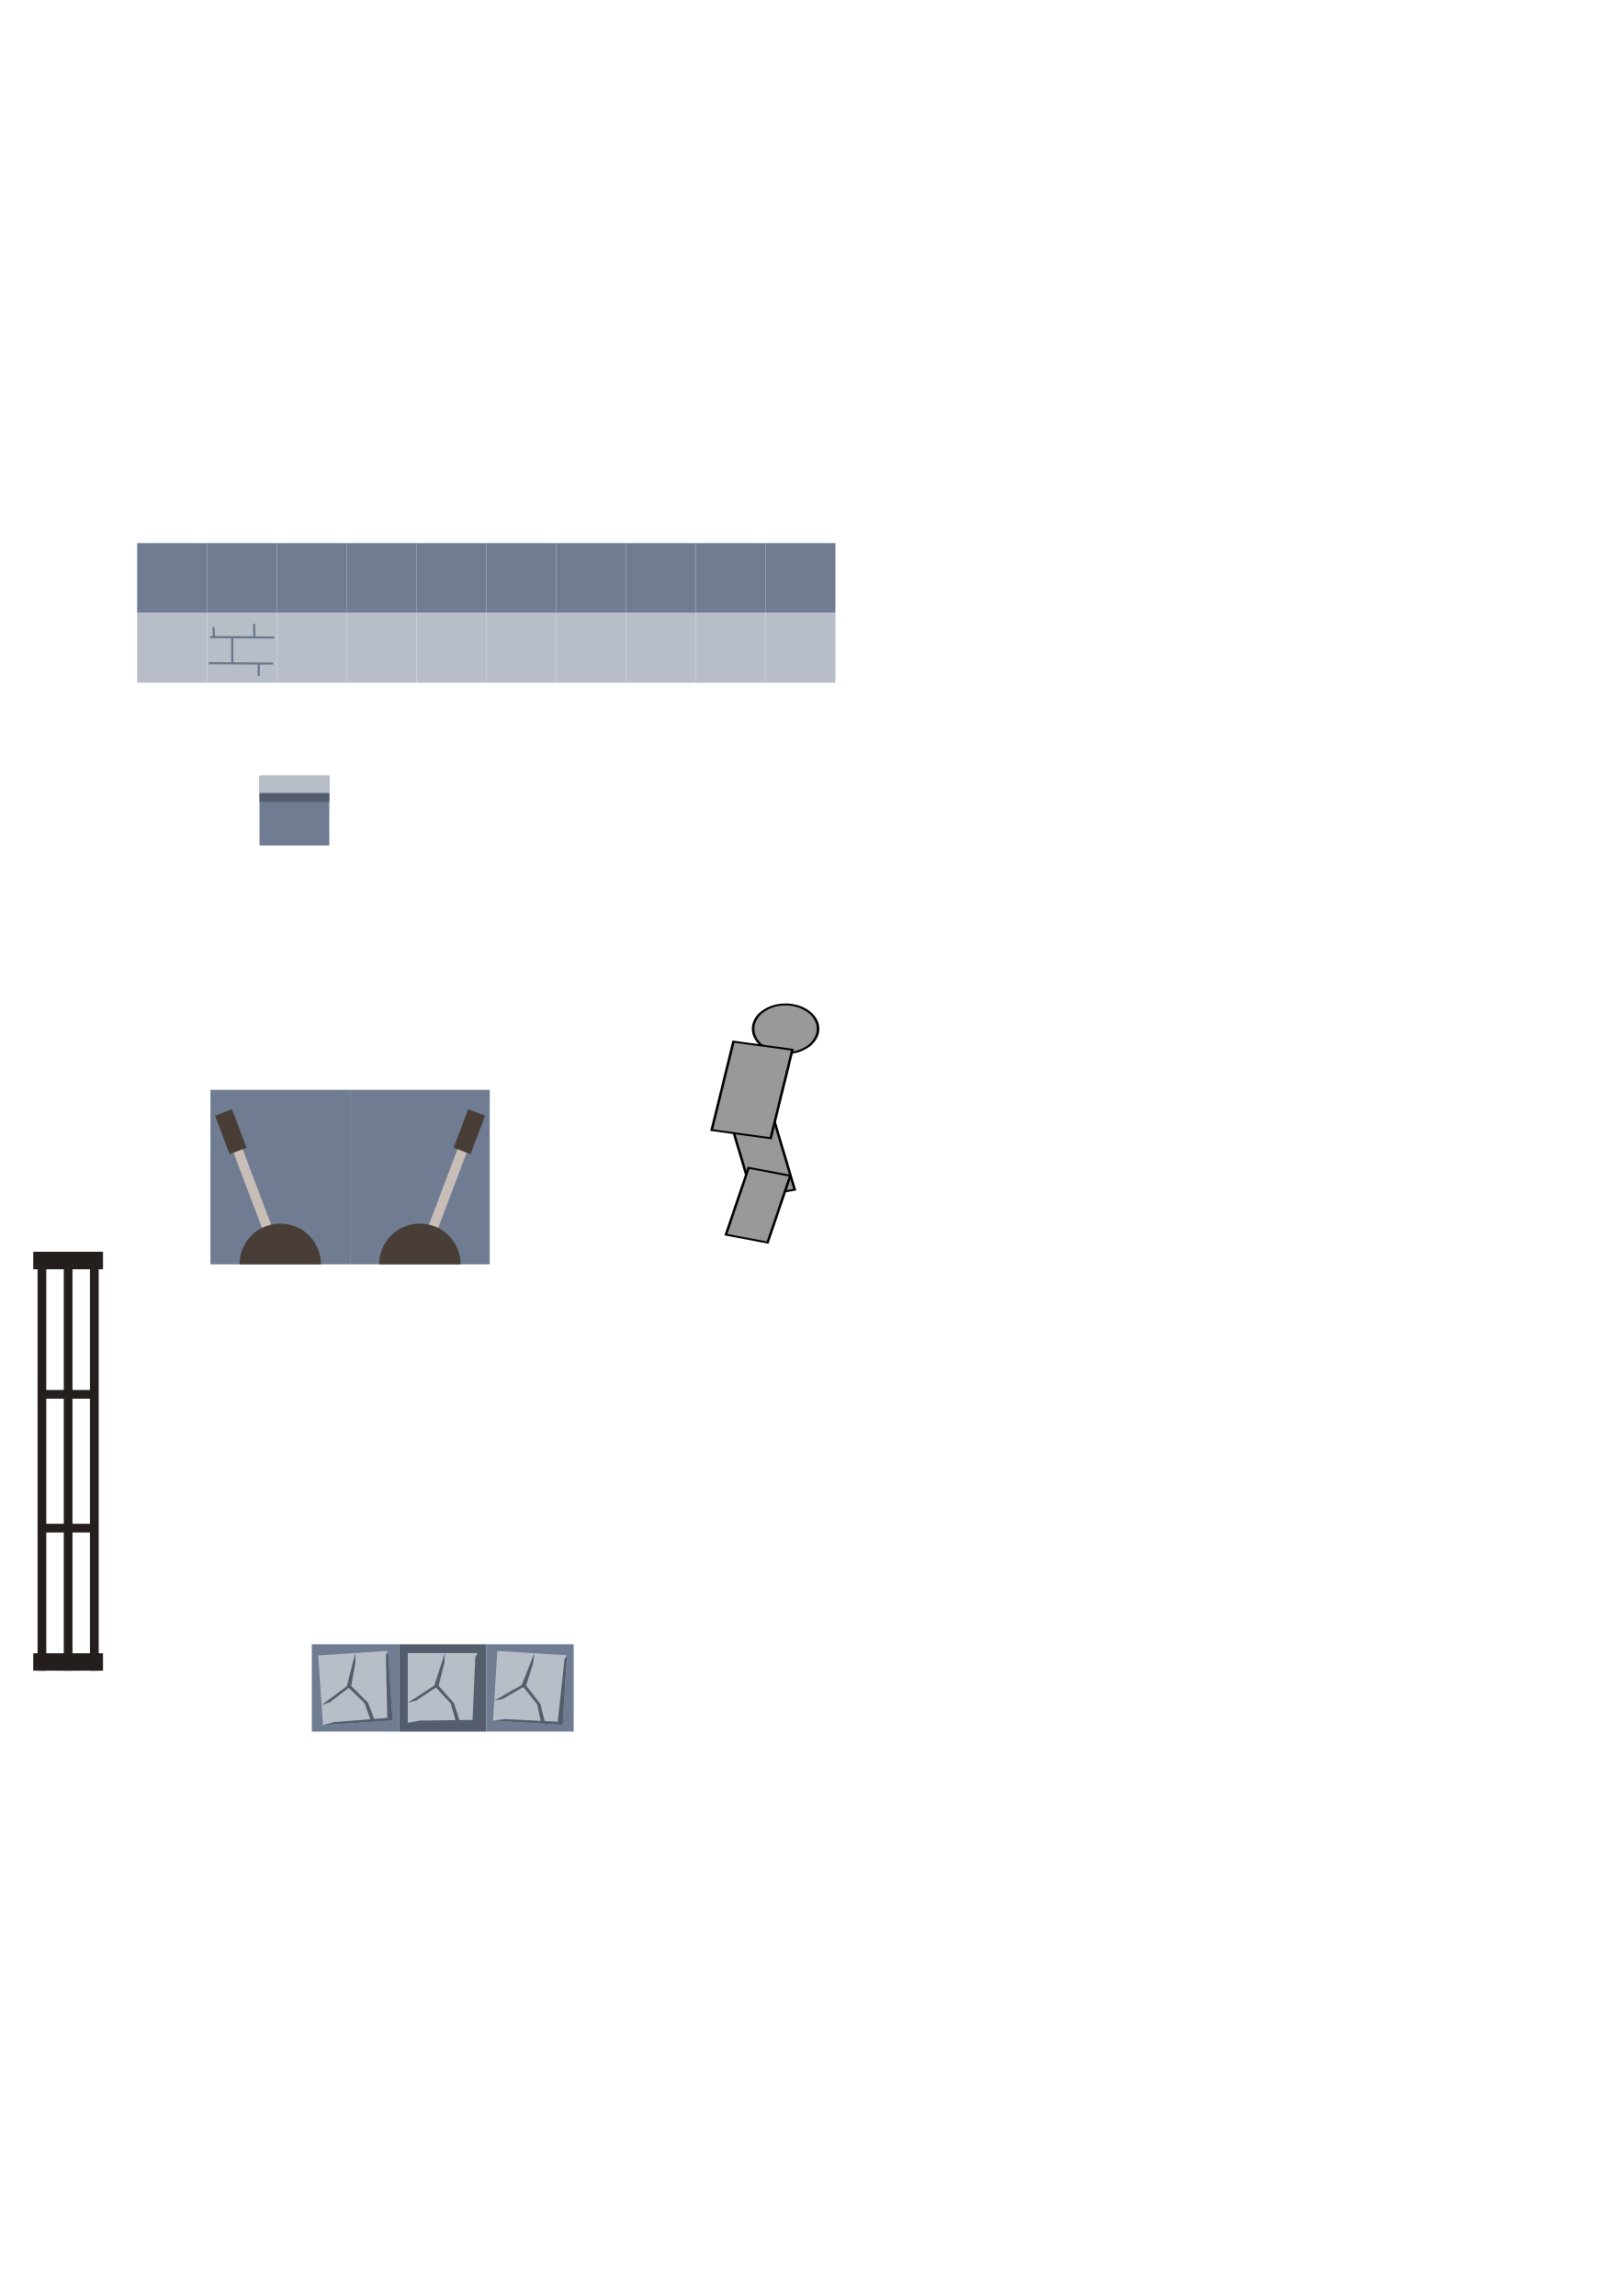
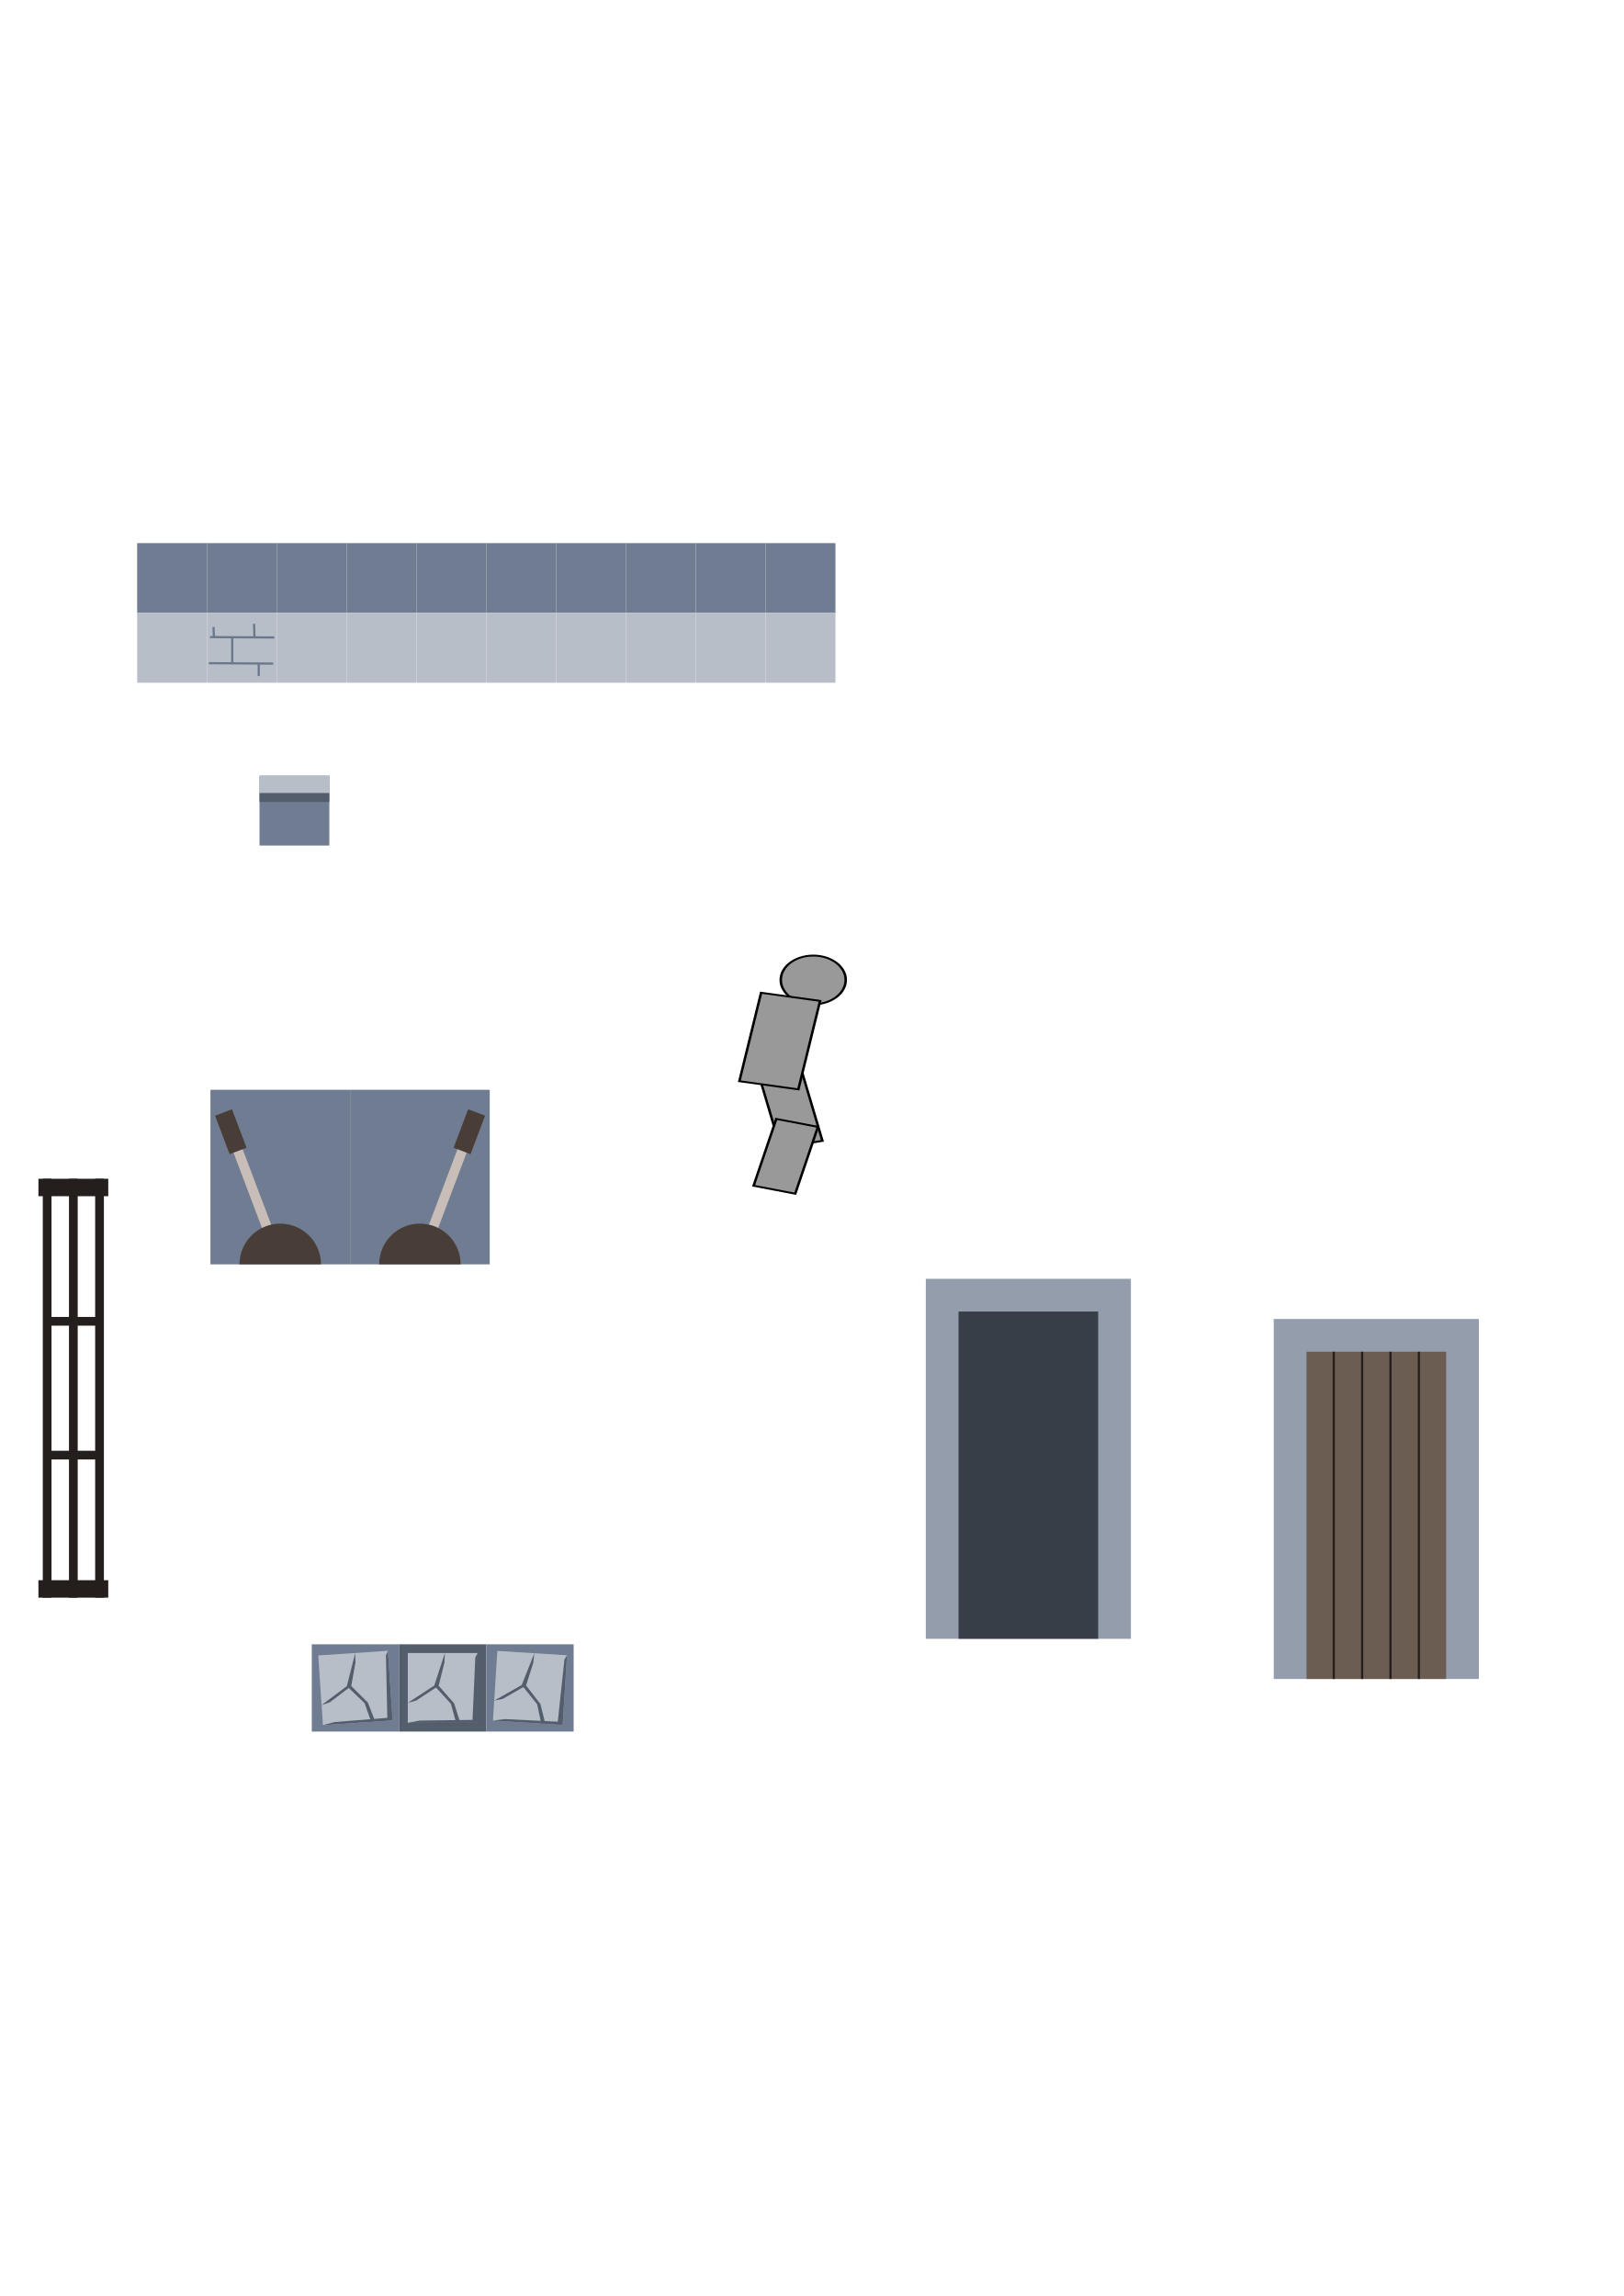
<svg xmlns="http://www.w3.org/2000/svg" width="744.094" height="1052.362" id="svg2" version="1.1">
  <defs id="defs4" />
  <g id="layer1">
    <path style="color:#000000;fill:#6f7c91;stroke:none;stroke-width:1;marker:none;visibility:visible;display:inline;overflow:visible;enable-background:accumulate" d="m 62.857,248.934 32,0 0,32 -32,0 z" id="rect2985" />
    <path id="path2988" d="m 94.857,248.934 32,0 0,32 -32,0 z" style="color:#000000;fill:#6f7c91;stroke:none;stroke-width:1;marker:none;visibility:visible;display:inline;overflow:visible;enable-background:accumulate" />
    <path style="color:#000000;fill:#6f7c91;stroke:none;stroke-width:1;marker:none;visibility:visible;display:inline;overflow:visible;enable-background:accumulate" d="m 126.857,248.934 32,0 0,32 -32,0 z" id="path2990" />
    <path id="path2992" d="m 158.857,248.934 32,0 0,32 -32,0 z" style="color:#000000;fill:#6f7c91;stroke:none;stroke-width:1;marker:none;visibility:visible;display:inline;overflow:visible;enable-background:accumulate" />
    <path style="color:#000000;fill:#6f7c91;stroke:none;stroke-width:1;marker:none;visibility:visible;display:inline;overflow:visible;enable-background:accumulate" d="m 190.857,248.934 32,0 0,32 -32,0 z" id="path2994" />
    <path id="path2996" d="m 222.857,248.934 32,0 0,32 -32,0 z" style="color:#000000;fill:#6f7c91;stroke:none;stroke-width:1;marker:none;visibility:visible;display:inline;overflow:visible;enable-background:accumulate" />
    <path style="color:#000000;fill:#6f7c91;stroke:none;stroke-width:1;marker:none;visibility:visible;display:inline;overflow:visible;enable-background:accumulate" d="m 254.857,248.934 32,0 0,32 -32,0 z" id="path2998" />
    <path id="path3000" d="m 286.857,248.934 32,0 0,32 -32,0 z" style="color:#000000;fill:#6f7c91;stroke:none;stroke-width:1;marker:none;visibility:visible;display:inline;overflow:visible;enable-background:accumulate" />
    <path style="color:#000000;fill:#6f7c91;stroke:none;stroke-width:1;marker:none;visibility:visible;display:inline;overflow:visible;enable-background:accumulate" d="m 318.857,248.934 32,0 0,32 -32,0 z" id="path3002" />
    <path id="path3004" d="m 350.857,248.934 32,0 0,32 -32,0 z" style="color:#000000;fill:#6f7c91;stroke:none;stroke-width:1;marker:none;visibility:visible;display:inline;overflow:visible;enable-background:accumulate" />
    <path id="path3006" d="m 62.857,280.934 32,0 0,32 -32,0 z" style="color:#000000;fill:#b7bec8;stroke:none;stroke-width:1;marker:none;visibility:visible;display:inline;overflow:visible;enable-background:accumulate" />
    <path style="color:#000000;fill:#b7bec8;stroke:none;stroke-width:1;marker:none;visibility:visible;display:inline;overflow:visible;enable-background:accumulate" d="m 94.857,280.934 32,0 0,32 -32,0 z" id="path3008" />
    <path id="path3010" d="m 126.857,280.934 32,0 0,32 -32,0 z" style="color:#000000;fill:#b7bec8;stroke:none;stroke-width:1;marker:none;visibility:visible;display:inline;overflow:visible;enable-background:accumulate" />
    <path style="color:#000000;fill:#b7bec8;stroke:none;stroke-width:1;marker:none;visibility:visible;display:inline;overflow:visible;enable-background:accumulate" d="m 158.857,280.934 32,0 0,32 -32,0 z" id="path3012" />
    <path id="path3014" d="m 190.857,280.934 32,0 0,32 -32,0 z" style="color:#000000;fill:#b7bec8;stroke:none;stroke-width:1;marker:none;visibility:visible;display:inline;overflow:visible;enable-background:accumulate" />
    <path style="color:#000000;fill:#b7bec8;stroke:none;stroke-width:1;marker:none;visibility:visible;display:inline;overflow:visible;enable-background:accumulate" d="m 222.857,280.934 32,0 0,32 -32,0 z" id="path3016" />
    <path id="path3018" d="m 254.857,280.934 32,0 0,32 -32,0 z" style="color:#000000;fill:#b7bec8;stroke:none;stroke-width:1;marker:none;visibility:visible;display:inline;overflow:visible;enable-background:accumulate" />
    <path style="color:#000000;fill:#b7bec8;stroke:none;stroke-width:1;marker:none;visibility:visible;display:inline;overflow:visible;enable-background:accumulate" d="m 286.857,280.934 32,0 0,32 -32,0 z" id="path3020" />
    <path id="path3022" d="m 318.857,280.934 32,0 0,32 -32,0 z" style="color:#000000;fill:#b7bec8;stroke:none;stroke-width:1;marker:none;visibility:visible;display:inline;overflow:visible;enable-background:accumulate" />
    <path style="color:#000000;fill:#b7bec8;stroke:none;stroke-width:1;marker:none;visibility:visible;display:inline;overflow:visible;enable-background:accumulate" d="m 350.857,280.934 32,0 0,32 -32,0 z" id="path3024" />
    <path style="fill:#535d6c;stroke:#6b788c;stroke-width:1px;stroke-linecap:butt;stroke-linejoin:miter;stroke-opacity:1" d="m 96.25,292.005 29.464,0.179" id="path3026" />
    <path style="fill:#535d6c;stroke:#6b788c;stroke-width:1px;stroke-linecap:butt;stroke-linejoin:miter;stroke-opacity:1" d="m 95.714,303.969 29.464,0.179" id="path3028" />
    <path style="fill:#535d6c;stroke:#6b788c;stroke-width:1px;stroke-linecap:butt;stroke-linejoin:miter;stroke-opacity:1" d="m 106.429,292.005 0,11.964" id="path3030" />
    <path style="fill:#535d6c;stroke:#6b788c;stroke-width:1px;stroke-linecap:butt;stroke-linejoin:miter;stroke-opacity:1" d="m 116.429,285.934 0.179,6.071" id="path3032" />
    <path style="fill:#535d6c;stroke:#6b788c;stroke-width:1px;stroke-linecap:butt;stroke-linejoin:miter;stroke-opacity:1" d="m 118.571,304.326 0,5.536" id="path3034" />
    <path style="fill:#535d6c;stroke:#6b788c;stroke-width:1px;stroke-linecap:butt;stroke-linejoin:miter;stroke-opacity:1" d="m 97.857,287.362 0.179,4.643" id="path3036" />
    <path id="path3065" d="m 118.929,355.541 32,0 0,32 -32,0 z" style="color:#000000;fill:#6f7c91;stroke:none;stroke-width:1;marker:none;visibility:visible;display:inline;overflow:visible;enable-background:accumulate" />
    <g id="g3837">
      <path style="color:#000000;fill:#b7bec8;stroke:none;stroke-width:1;marker:none;visibility:visible;display:inline;overflow:visible;enable-background:accumulate" d="m 118.929,355.541 32,0 0,8 -32,0 z" id="path3006-1" />
      <path id="path3067" d="m 118.929,363.541 32,0 0,4 -32,0 z" style="color:#000000;fill:#535d6c;stroke:none;stroke-width:1;marker:none;visibility:visible;display:inline;overflow:visible;enable-background:accumulate" />
    </g>
    <g id="g4643">
      <rect y="499.505" x="96.429" height="80" width="64" id="rect4439" style="color:#000000;fill:#6f7c91;fill-opacity:1;fill-rule:nonzero;stroke:none;stroke-width:1;marker:none;visibility:visible;display:inline;overflow:visible;enable-background:accumulate" />
      <rect transform="scale(-1,1)" style="color:#000000;fill:#6f7c91;fill-opacity:1;fill-rule:nonzero;stroke:none;stroke-width:1;marker:none;visibility:visible;display:inline;overflow:visible;enable-background:accumulate" id="rect4629" width="64" height="80" x="-224.429" y="499.505" />
    </g>
    <g id="g4567" transform="matrix(0.7290027,-0.1614502,0.1614502,0.7290027,-118.4479,176.2686)">
      <g id="g4593">
        <g id="g4597" transform="matrix(0.9897004,-0.1431538,0.1431538,0.9897004,-83.6847,35.63573)">
          <rect y="521.026" x="203.546" height="62.625" width="6" id="rect4563" style="color:#000000;fill:#c8beb7;fill-opacity:1;fill-rule:nonzero;stroke:none;stroke-width:1;marker:none;visibility:visible;display:inline;overflow:visible;enable-background:accumulate" />
          <rect y="499.304" x="200.99" height="25.254" width="11.112" id="rect4565" style="color:#000000;fill:#483e37;fill-opacity:1;fill-rule:nonzero;stroke:none;stroke-width:1;marker:none;visibility:visible;display:inline;overflow:visible;enable-background:accumulate" />
        </g>
      </g>
    </g>
    <path style="color:#000000;fill:#483e37;fill-opacity:1;fill-rule:nonzero;stroke:none;stroke-width:1;marker:none;visibility:visible;display:inline;overflow:visible;enable-background:accumulate" id="path4441" d="m 213.142,557.893 a 28.789,28.789 0 0 1 57.579,0 l -28.789,0 z" transform="matrix(0.648388,0,0,0.648388,-28.43693,217.7742)" />
-     <g id="g3911" transform="matrix(0.6590554,0,0,0.4942915,212.7102,198.5946)">
-       <rect transform="matrix(0.9760893,-0.21737,0.21737,0.9760893,0,0)" style="color:#000000;fill:#999999;fill-opacity:1;fill-rule:nonzero;stroke:#000000;stroke-width:1.752;stroke-miterlimit:4;stroke-opacity:1;stroke-dasharray:none;marker:none;visibility:visible;display:inline;overflow:visible;enable-background:accumulate" id="rect3913" width="29.889" height="63.948" x="42.029" y="670.663" />
-       <path transform="translate(9.755304,9.707141)" d="m 236.33,542.516 c 0,12.476 -10.114,22.59 -22.59,22.59 -12.476,0 -22.59,-10.114 -22.59,-22.59 0,-12.476 10.114,-22.59 22.59,-22.59 12.476,0 22.59,10.114 22.59,22.59 z" id="path3915" style="color:#000000;fill:#999999;fill-opacity:1;fill-rule:nonzero;stroke:#000000;stroke-width:1.752;stroke-linecap:square;stroke-linejoin:round;stroke-miterlimit:4;stroke-opacity:1;stroke-dasharray:none;stroke-dashoffset:0;marker:none;visibility:visible;display:inline;overflow:visible;enable-background:accumulate" />
-       <rect transform="matrix(0.9834817,0.1810075,-0.1810075,0.9834817,0,0)" y="520.898" x="286.241" height="83.41" width="41.705" id="rect3917" style="color:#000000;fill:#999999;fill-opacity:1;fill-rule:nonzero;stroke:#000000;stroke-width:1.752;stroke-miterlimit:4;stroke-opacity:1;stroke-dasharray:none;marker:none;visibility:visible;display:inline;overflow:visible;enable-background:accumulate" />
-       <rect transform="matrix(0.9691105,0.2466269,-0.2466269,0.9691105,0,0)" y="611.285" x="359.659" height="63.948" width="29.889" id="rect3919" style="color:#000000;fill:#999999;fill-opacity:1;fill-rule:nonzero;stroke:#000000;stroke-width:1.752;stroke-miterlimit:4;stroke-opacity:1;stroke-dasharray:none;marker:none;visibility:visible;display:inline;overflow:visible;enable-background:accumulate" />
-     </g>
    <g transform="matrix(-0.7290027,-0.1614502,-0.1614502,0.7290027,439.3051,176.2686)" id="g4631">
      <g id="g4633">
        <g transform="matrix(0.9897004,-0.1431538,0.1431538,0.9897004,-83.6847,35.63573)" id="g4635">
          <rect style="color:#000000;fill:#c8beb7;fill-opacity:1;fill-rule:nonzero;stroke:none;stroke-width:1;marker:none;visibility:visible;display:inline;overflow:visible;enable-background:accumulate" id="rect4637" width="6" height="62.625" x="203.546" y="521.026" />
          <rect style="color:#000000;fill:#483e37;fill-opacity:1;fill-rule:nonzero;stroke:none;stroke-width:1;marker:none;visibility:visible;display:inline;overflow:visible;enable-background:accumulate" id="rect4639" width="11.112" height="25.254" x="200.99" y="499.304" />
        </g>
      </g>
    </g>
    <path transform="matrix(-0.648388,0,0,0.648388,349.2941,217.7742)" d="m 213.142,557.893 a 28.789,28.789 0 0 1 57.579,0 l -28.789,0 z" id="path4641" style="color:#000000;fill:#483e37;fill-opacity:1;fill-rule:nonzero;stroke:none;stroke-width:1;marker:none;visibility:visible;display:inline;overflow:visible;enable-background:accumulate" />
-     <g id="g4668">
+     <g id="g4668" transform="translate(2.391273,-33.47782)">
      <rect style="color:#000000;fill:#241f1c;fill-opacity:1;stroke:none;stroke-width:1;marker:none;visibility:visible;display:inline;overflow:visible;enable-background:accumulate" id="rect4649" width="4" height="192" x="17.218" y="573.757" />
      <rect y="573.757" x="29.218" height="192" width="4" id="rect4651" style="color:#000000;fill:#241f1c;fill-opacity:1;stroke:none;stroke-width:1;marker:none;visibility:visible;display:inline;overflow:visible;enable-background:accumulate" />
      <rect style="color:#000000;fill:#241f1c;fill-opacity:1;stroke:none;stroke-width:1;marker:none;visibility:visible;display:inline;overflow:visible;enable-background:accumulate" id="rect4653" width="4" height="192" x="41.218" y="573.757" />
      <rect style="color:#000000;fill:#241f1c;fill-opacity:1;stroke:none;stroke-width:1;marker:none;visibility:visible;display:inline;overflow:visible;enable-background:accumulate" id="rect4655" width="32" height="8" x="15.218" y="757.757" />
      <rect y="573.757" x="15.218" height="8" width="32" id="rect4657" style="color:#000000;fill:#241f1c;fill-opacity:1;stroke:none;stroke-width:1;marker:none;visibility:visible;display:inline;overflow:visible;enable-background:accumulate" />
      <rect y="698.424" x="18.6" height="4" width="25.236" id="rect4664" style="color:#000000;fill:#241f1c;fill-opacity:1;stroke:none;stroke-width:1;marker:none;visibility:visible;display:inline;overflow:visible;enable-background:accumulate" />
      <rect style="color:#000000;fill:#241f1c;fill-opacity:1;stroke:none;stroke-width:1;marker:none;visibility:visible;display:inline;overflow:visible;enable-background:accumulate" id="rect4666" width="24.814" height="4" x="18.177" y="637.09" />
    </g>
    <g id="g4731">
      <rect y="753.657" x="142.88" height="40" width="40" id="rect4687" style="color:#000000;fill:#6f7c91;fill-opacity:1;fill-rule:nonzero;stroke:none;stroke-width:1;marker:none;visibility:visible;display:inline;overflow:visible;enable-background:accumulate" />
      <rect style="color:#000000;fill:#535d6c;fill-opacity:1;fill-rule:nonzero;stroke:none;stroke-width:1;marker:none;visibility:visible;display:inline;overflow:visible;enable-background:accumulate" id="rect4695" width="40" height="40" x="182.88" y="753.657" />
      <rect y="753.657" x="222.88" height="40" width="40" id="rect4707" style="color:#000000;fill:#6f7c91;fill-opacity:1;fill-rule:nonzero;stroke:none;stroke-width:1;marker:none;visibility:visible;display:inline;overflow:visible;enable-background:accumulate" />
    </g>
    <g id="g4689" transform="matrix(0.9977674,-0.06678497,0.06678497,0.9977674,-138.0627,107.9492)">
      <path id="path4677" d="m 239.811,668.32 32,0 0,32 -32,0 z" style="color:#000000;fill:#b7bec8;stroke:none;stroke-width:1;marker:none;visibility:visible;display:inline;overflow:visible;enable-background:accumulate" />
      <path id="path4681" d="m 271.811,668.32 0,32 -32,0 5.367,-1.036 24.306,-0.317 1.268,-28.639 z" style="fill:#535d6c;fill-opacity:1;stroke:none" />
      <path id="path4683" d="m 256.803,668.32 -4.861,14.901 -12.131,7.926 3.887,-1.057 10.251,-6.764 2.642,-10.568 z" style="fill:#535d6c;fill-opacity:1;stroke:none" />
      <path id="path4685" d="m 253.95,683.327 7.081,8.032 2.426,7.688 -1.475,1.274 -2.431,-8.75 -7.609,-8.349 z" style="fill:#535d6c;fill-opacity:1;stroke:none" />
    </g>
    <g transform="translate(-52.93153,89.33703)" id="g4697">
      <path style="color:#000000;fill:#b7bec8;stroke:none;stroke-width:1;marker:none;visibility:visible;display:inline;overflow:visible;enable-background:accumulate" d="m 239.811,668.32 32,0 0,32 -32,0 z" id="path4699" />
      <path style="fill:#535d6c;fill-opacity:1;stroke:none" d="m 271.811,668.32 0,32 -32,0 5.367,-1.036 24.306,-0.317 1.268,-28.639 z" id="path4701" />
      <path style="fill:#535d6c;fill-opacity:1;stroke:none" d="m 256.803,668.32 -4.861,14.901 -12.131,7.926 3.887,-1.057 10.251,-6.764 2.642,-10.568 z" id="path4703" />
      <path style="fill:#535d6c;fill-opacity:1;stroke:none" d="m 253.95,683.327 7.081,8.032 2.426,7.688 -1.475,1.274 -2.431,-8.75 -7.609,-8.349 z" id="path4705" />
    </g>
    <g id="g4709" transform="matrix(0.99805,0.06241919,-0.06241919,0.99805,30.28198,74.70387)">
      <path id="path4711" d="m 239.811,668.32 32,0 0,32 -32,0 z" style="color:#000000;fill:#b7bec8;stroke:none;stroke-width:1;marker:none;visibility:visible;display:inline;overflow:visible;enable-background:accumulate" />
      <path id="path4713" d="m 271.811,668.32 0,32 -32,0 5.367,-1.036 24.306,-0.317 1.268,-28.639 z" style="fill:#535d6c;fill-opacity:1;stroke:none" />
      <path id="path4715" d="m 256.803,668.32 -4.861,14.901 -12.131,7.926 3.887,-1.057 10.251,-6.764 2.642,-10.568 z" style="fill:#535d6c;fill-opacity:1;stroke:none" />
      <path id="path4717" d="m 253.95,683.327 7.081,8.032 2.426,7.688 -1.475,1.274 -2.431,-8.75 -7.609,-8.349 z" style="fill:#535d6c;fill-opacity:1;stroke:none" />
    </g>
+     <g id="g3911" transform="matrix(0.6590554,0,0,0.4942915,225.3918,176.1903)">
+       <rect transform="matrix(0.9760893,-0.21737,0.21737,0.9760893,0,0)" style="color:#000000;fill:#999999;fill-opacity:1;fill-rule:nonzero;stroke:#000000;stroke-width:1.752;stroke-miterlimit:4;stroke-opacity:1;stroke-dasharray:none;marker:none;visibility:visible;display:inline;overflow:visible;enable-background:accumulate" id="rect3913" width="29.889" height="63.948" x="42.029" y="670.663" />
+       <path transform="translate(9.755304,9.707141)" d="m 236.33,542.516 c 0,12.476 -10.114,22.59 -22.59,22.59 -12.476,0 -22.59,-10.114 -22.59,-22.59 0,-12.476 10.114,-22.59 22.59,-22.59 12.476,0 22.59,10.114 22.59,22.59 z" id="path3915" style="color:#000000;fill:#999999;fill-opacity:1;fill-rule:nonzero;stroke:#000000;stroke-width:1.752;stroke-linecap:square;stroke-linejoin:round;stroke-miterlimit:4;stroke-opacity:1;stroke-dasharray:none;stroke-dashoffset:0;marker:none;visibility:visible;display:inline;overflow:visible;enable-background:accumulate" />
+       <rect transform="matrix(0.9834817,0.1810075,-0.1810075,0.9834817,0,0)" y="520.898" x="286.241" height="83.41" width="41.705" id="rect3917" style="color:#000000;fill:#999999;fill-opacity:1;fill-rule:nonzero;stroke:#000000;stroke-width:1.752;stroke-miterlimit:4;stroke-opacity:1;stroke-dasharray:none;marker:none;visibility:visible;display:inline;overflow:visible;enable-background:accumulate" />
+       <rect transform="matrix(0.9691105,0.2466269,-0.2466269,0.9691105,0,0)" y="611.285" x="359.659" height="63.948" width="29.889" id="rect3919" style="color:#000000;fill:#999999;fill-opacity:1;fill-rule:nonzero;stroke:#000000;stroke-width:1.752;stroke-miterlimit:4;stroke-opacity:1;stroke-dasharray:none;marker:none;visibility:visible;display:inline;overflow:visible;enable-background:accumulate" />
+     </g>
+     <g id="g4001">
+       <rect y="586.135" x="424.264" height="165" width="94" id="rect3975" style="color:#000000;fill:#939dac;fill-opacity:1;fill-rule:nonzero;stroke:none;stroke-width:1;marker:none;visibility:visible;display:inline;overflow:visible;enable-background:accumulate" />
+       <rect y="601.135" x="439.264" height="150" width="64" id="rect3973" style="color:#000000;fill:#373e48;fill-opacity:1;fill-rule:nonzero;stroke:none;stroke-width:1;marker:none;visibility:visible;display:inline;overflow:visible;enable-background:accumulate" />
+     </g>
+     <g id="g4005" transform="translate(-6,17)">
+       <rect style="color:#000000;fill:#939dac;fill-opacity:1;fill-rule:nonzero;stroke:none;stroke-width:1;marker:none;visibility:visible;display:inline;overflow:visible;enable-background:accumulate" id="rect3977" width="94" height="165" x="589.727" y="587.549" />
+       <rect style="color:#000000;fill:#6c5d53;fill-opacity:1;fill-rule:nonzero;stroke:none;stroke-width:1;marker:none;visibility:visible;display:inline;overflow:visible;enable-background:accumulate" id="rect3979" width="64" height="150" x="604.727" y="602.549" />
+       <rect y="602.549" x="629.727" height="150" width="1" id="rect3993" style="color:#000000;fill:#241f1c;fill-opacity:1;fill-rule:nonzero;stroke:none;stroke-width:1;marker:none;visibility:visible;display:inline;overflow:visible;enable-background:accumulate" />
+       <rect style="color:#000000;fill:#241f1c;fill-opacity:1;fill-rule:nonzero;stroke:none;stroke-width:1;marker:none;visibility:visible;display:inline;overflow:visible;enable-background:accumulate" id="rect3995" width="1" height="150" x="616.727" y="602.549" />
+       <rect y="602.549" x="642.727" height="150" width="1" id="rect3997" style="color:#000000;fill:#241f1c;fill-opacity:1;fill-rule:nonzero;stroke:none;stroke-width:1;marker:none;visibility:visible;display:inline;overflow:visible;enable-background:accumulate" />
+       <rect style="color:#000000;fill:#241f1c;fill-opacity:1;fill-rule:nonzero;stroke:none;stroke-width:1;marker:none;visibility:visible;display:inline;overflow:visible;enable-background:accumulate" id="rect3999" width="1" height="150" x="655.727" y="602.549" />
+     </g>
  </g>
</svg>
